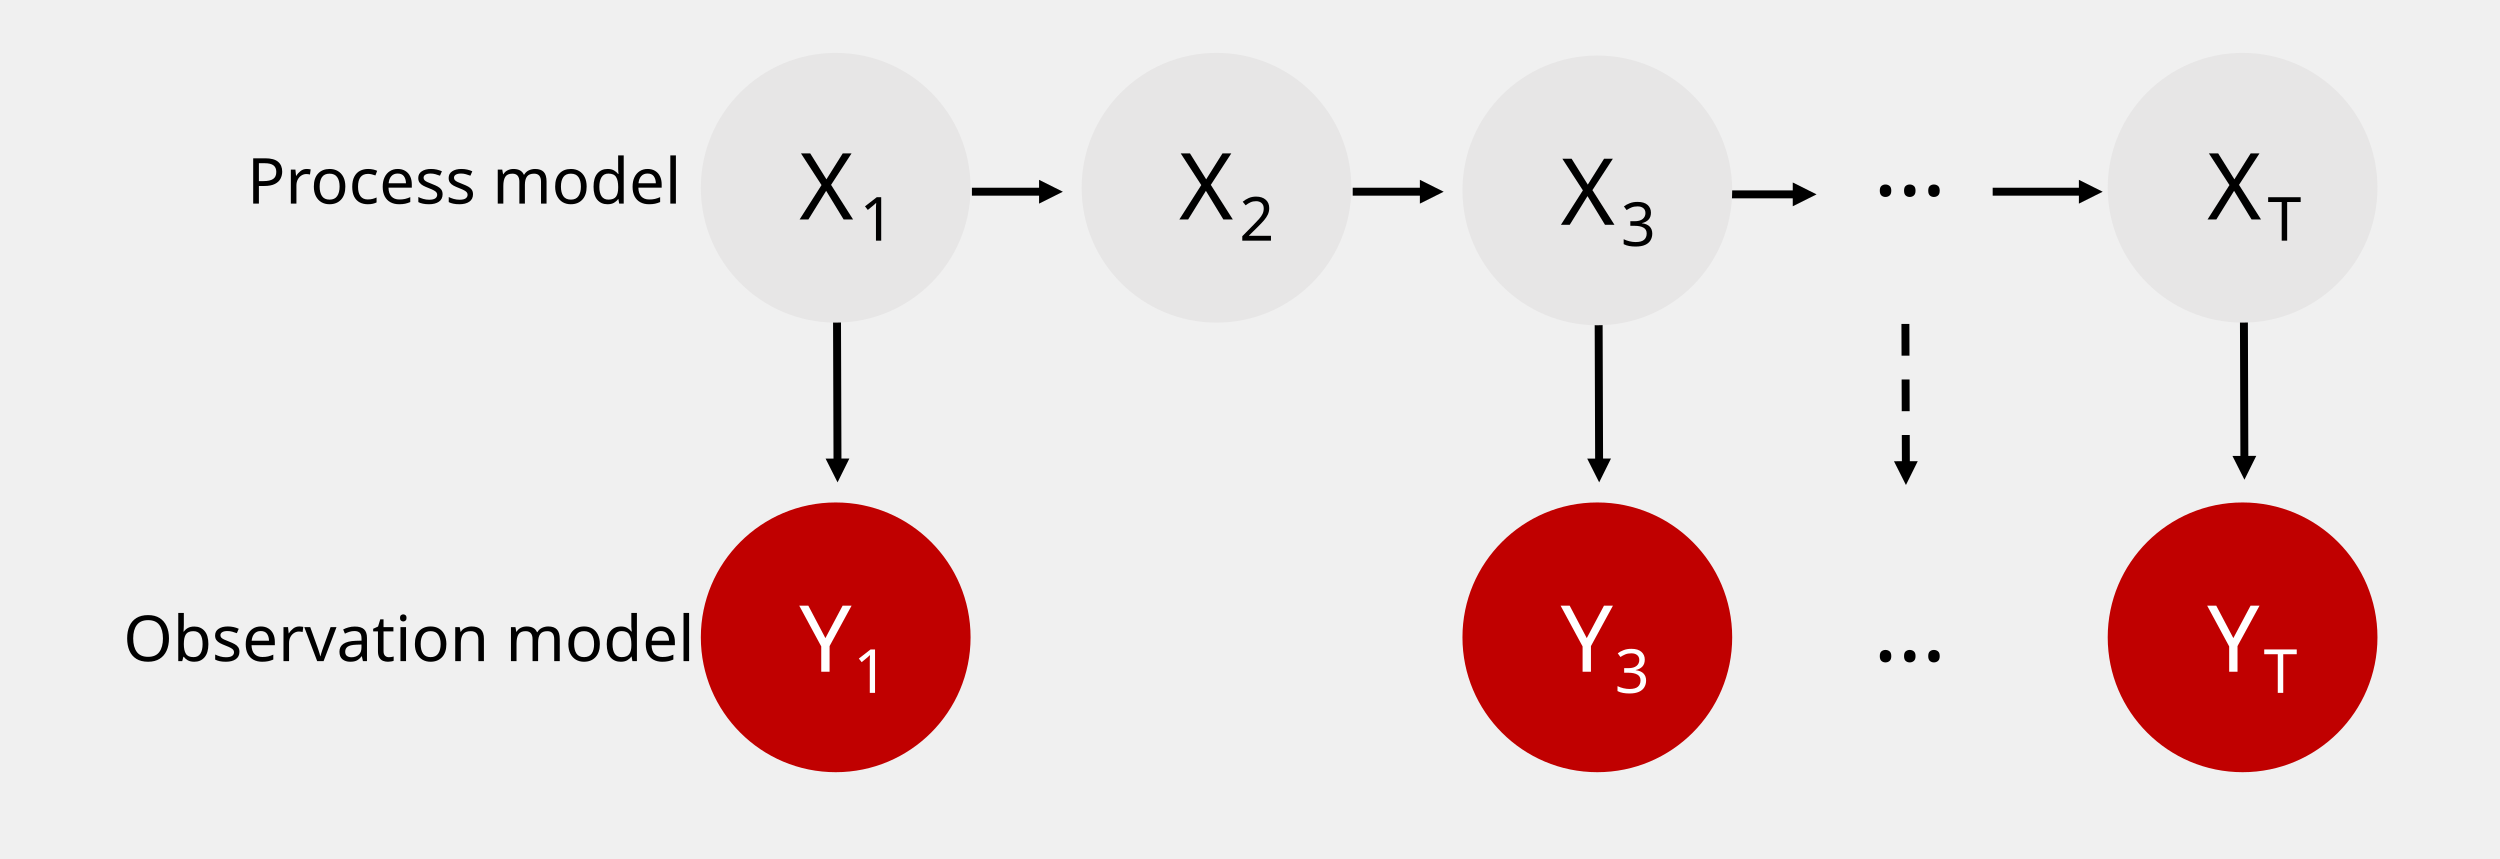
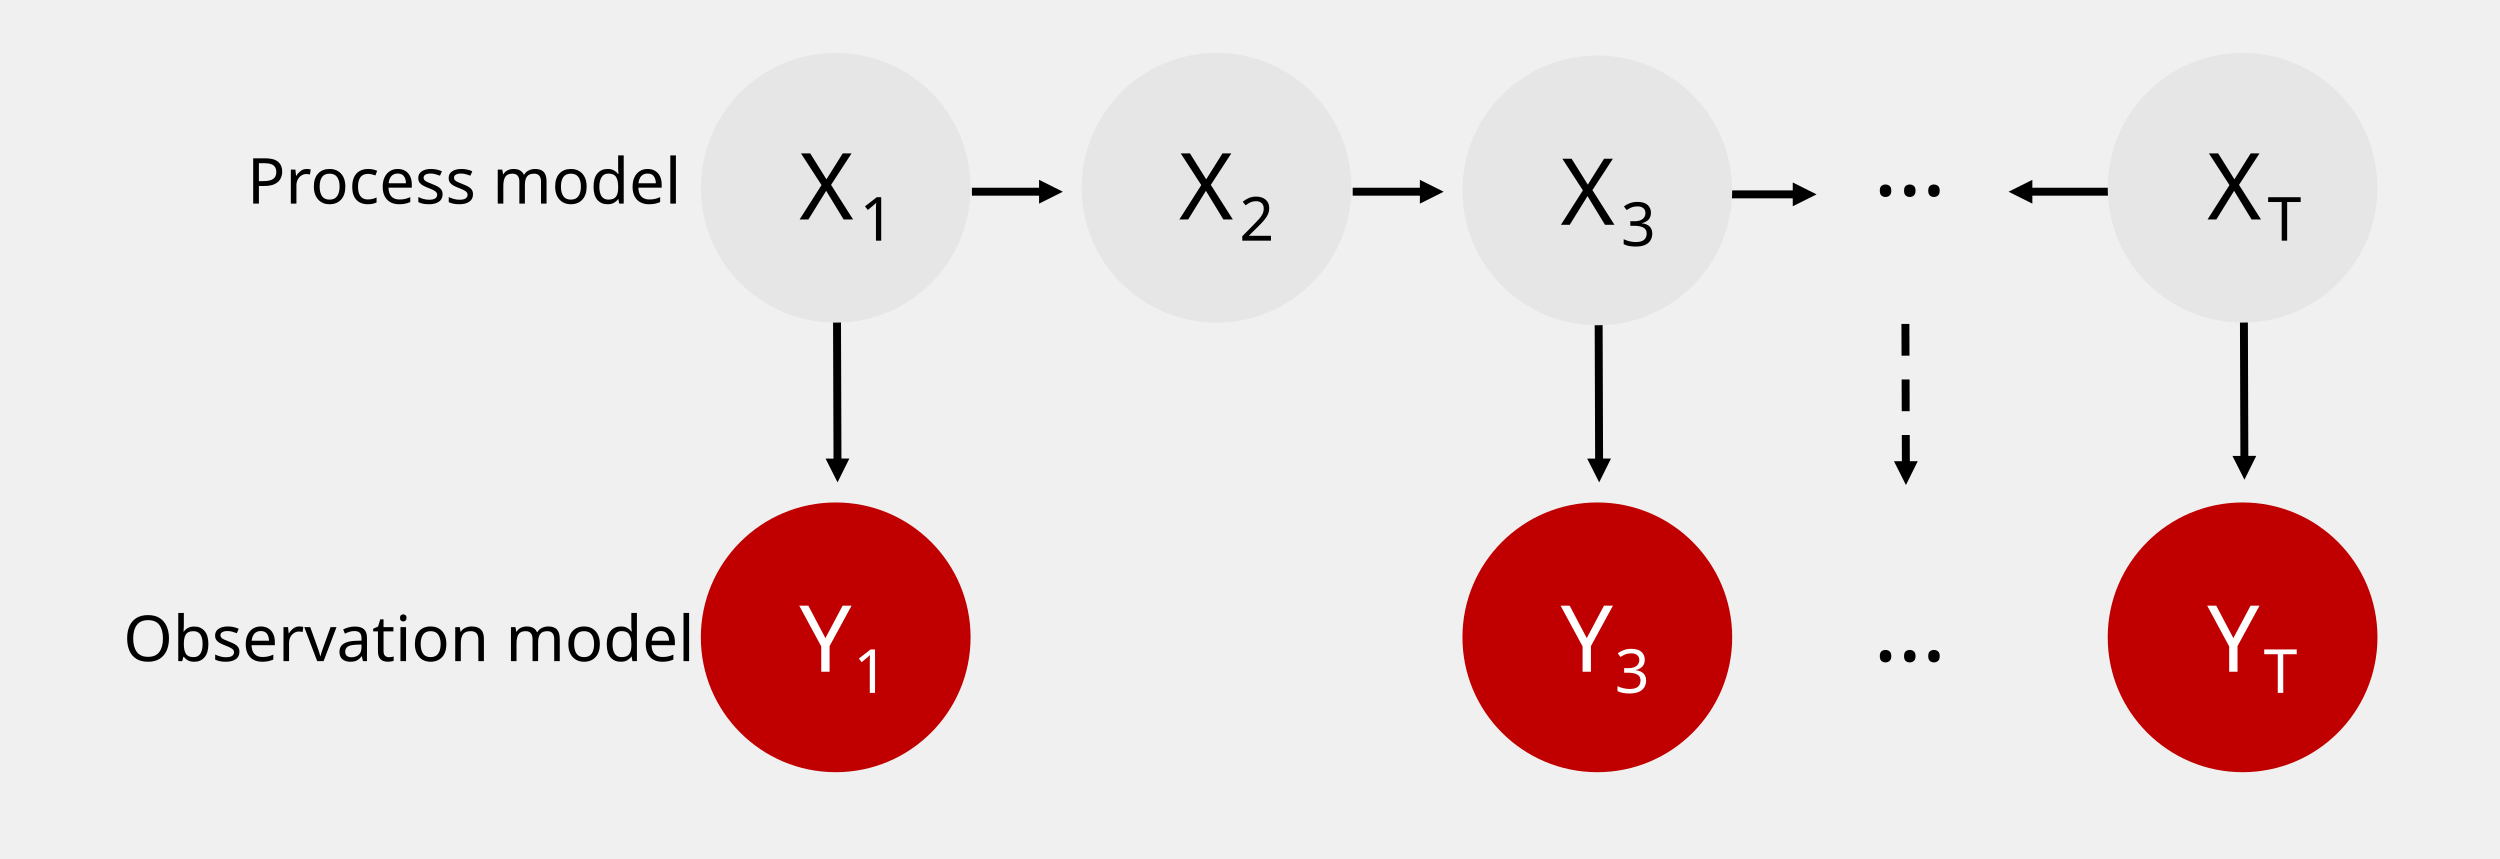
<svg xmlns="http://www.w3.org/2000/svg" style="overflow:hidden" id="svg81" version="1.1" overflow="hidden" height="324.507" width="945.352">
  <defs id="defs5">
    <clipPath id="clip0">
      <rect id="rect2" height="720" width="1280" y="0" x="0" />
    </clipPath>
  </defs>
  <path d="m 318.014,121.495 0.175,53.401 -3,0.01 -0.175,-53.401 z m 3.17,51.891 -4.47,9.015 -4.529,-8.986 z" id="path9" />
  <path d="m 606.014,121.495 0.175,53.401 -3,0.01 -0.175,-53.401 z m 3.17,51.891 -4.47,9.015 -4.529,-8.986 z" id="path11" />
  <path d="m 850.014,120.495 0.175,53.401 -3,0.01 -0.175,-53.401 z m 3.17,51.891 -4.47,9.015 -4.529,-8.986 z" id="path13" />
-   <path d="m 753.514,71 34.1,9e-5 v 3 l -34.1,-9e-5 z m 32.6,-3 9,4.5 -9,4.5 z" id="path15" />
+   <path d="m 801.114,71 -34.1,9e-5 v 3 l 34.1,-9e-5 z m -32.6,-3 -9,4.5 9,4.5 z" id="path15" />
  <path d="m 367.514,71 h 26.9 v 3 h -26.9 z m 25.4,-3 9,4.5 -9,4.5 z" id="path17" />
  <path d="m 511.514,71 h 26.9 v 3 h -26.9 z m 25.4,-3 9,4.5 -9,4.5 z" id="path19" />
  <path d="m 652.514,72 h 26.9 v 3 h -26.9 z m 25.4,-3 9,4.5 -9,4.5 z" id="path21" />
  <path d="m 722.014,122.495 0.039,12 -3,0.01 -0.039,-12 z m 0.069,21 0.039,12 -3,0.01 -0.039,-12 z m 0.069,21 0.037,11.401 -3,0.01 -0.037,-11.401 z m 3.032,9.891 -4.47,9.015 -4.529,-8.986 z" id="path23" />
  <path d="m 265.014,71 c 0,-28.167 22.833,-51 51,-51 28.167,0 51,22.833 51,51 0,28.167 -22.833,51 -51,51 -28.167,0 -51,-22.833 -51,-51 z" id="path25" style="fill:#e7e6e6;fill-rule:evenodd" />
  <text y="83" x="302.214" font-weight="400" font-size="35" id="text27" style="font-weight:400;font-size:35px;font-family:Constantia, Constantia_MSFontService, sans-serif">X</text>
  <text y="91" x="325.047" font-weight="400" font-size="23" id="text29" style="font-weight:400;font-size:23px;font-family:Constantia, Constantia_MSFontService, sans-serif">1</text>
  <path d="m 409.014,71 c 0,-28.167 22.833,-51 51,-51 28.167,0 51,22.833 51,51 0,28.167 -22.833,51 -51,51 -28.167,0 -51,-22.833 -51,-51 z" id="path31" style="fill:#e7e6e6;fill-rule:evenodd" />
  <text y="83" x="445.814" font-weight="400" font-size="35" id="text33" style="font-weight:400;font-size:35px;font-family:Constantia, Constantia_MSFontService, sans-serif">X</text>
  <text y="91" x="468.647" font-weight="400" font-size="23" id="text35" style="font-weight:400;font-size:23px;font-family:Constantia, Constantia_MSFontService, sans-serif">2</text>
  <path d="m 797.014,71 c 0,-28.167 22.833,-51 51,-51 28.167,0 51,22.833 51,51 0,28.167 -22.833,51 -51,51 -28.167,0 -51,-22.833 -51,-51 z" id="path37" style="fill:#e7e6e6;fill-rule:evenodd" />
  <text y="83" x="834.614" font-weight="400" font-size="35" id="text39" style="font-weight:400;font-size:35px;font-family:Constantia, Constantia_MSFontService, sans-serif">X</text>
  <text y="91" x="857.447" font-weight="400" font-size="23" id="text41" style="font-weight:400;font-size:23px;font-family:Constantia, Constantia_MSFontService, sans-serif">T</text>
  <text y="74" x="708.314" font-weight="400" font-size="35" id="text43" style="font-weight:400;font-size:35px;font-family:Constantia, Constantia_MSFontService, sans-serif">…</text>
  <path d="m 553.014,72 c 0,-28.167 22.833,-51 51,-51 28.167,0 51,22.833 51,51 0,28.167 -22.833,51 -51,51 -28.167,0 -51,-22.833 -51,-51 z" id="path45" style="fill:#e7e6e6;fill-rule:evenodd" />
  <text y="85" x="590.114" font-weight="400" font-size="35" id="text47" style="font-weight:400;font-size:35px;font-family:Constantia, Constantia_MSFontService, sans-serif">X</text>
  <text y="93" x="612.947" font-weight="400" font-size="23" id="text49" style="font-weight:400;font-size:23px;font-family:Constantia, Constantia_MSFontService, sans-serif">3</text>
  <path d="m 265.014,241 c 0,-28.167 22.833,-51 51,-51 28.167,0 51,22.833 51,51 0,28.167 -22.833,51 -51,51 -28.167,0 -51,-22.833 -51,-51 z" id="path51" style="fill:#c00000;fill-rule:evenodd" />
  <text y="254" x="302.214" font-weight="400" font-size="35" id="text53" style="font-weight:400;font-size:35px;font-family:Constantia, Constantia_MSFontService, sans-serif;fill:#ffffff">Y</text>
  <text y="262" x="322.714" font-weight="400" font-size="23" id="text55" style="font-weight:400;font-size:23px;font-family:Constantia, Constantia_MSFontService, sans-serif;fill:#ffffff">1</text>
  <path d="m 553.014,241 c 0,-28.167 22.833,-51 51,-51 28.167,0 51,22.833 51,51 0,28.167 -22.833,51 -51,51 -28.167,0 -51,-22.833 -51,-51 z" id="path57" style="fill:#c00000;fill-rule:evenodd" />
  <rect x="580.014" y="217" width="58" height="51" id="rect59" style="fill:#c00000" />
  <text y="254" x="590.114" font-weight="400" font-size="35" id="text61" style="font-weight:400;font-size:35px;font-family:Constantia, Constantia_MSFontService, sans-serif;fill:#ffffff">Y</text>
  <text y="262" x="610.614" font-weight="400" font-size="23" id="text63" style="font-weight:400;font-size:23px;font-family:Constantia, Constantia_MSFontService, sans-serif;fill:#ffffff">3</text>
  <path d="m 797.014,241 c 0,-28.167 22.833,-51 51,-51 28.167,0 51,22.833 51,51 0,28.167 -22.833,51 -51,51 -28.167,0 -51,-22.833 -51,-51 z" id="path65" style="fill:#c00000;fill-rule:evenodd" />
  <rect x="825.014" y="217" width="58" height="51" id="rect67" style="fill:#c00000" />
  <text y="254" x="834.614" font-weight="400" font-size="35" id="text69" style="font-weight:400;font-size:35px;font-family:Constantia, Constantia_MSFontService, sans-serif;fill:#ffffff">Y</text>
  <text y="262" x="855.961" font-weight="400" font-size="23" id="text71" style="font-weight:400;font-size:23px;font-family:Constantia, Constantia_MSFontService, sans-serif;fill:#ffffff">T</text>
  <text y="250" x="708.314" font-weight="400" font-size="35" id="text73" style="font-weight:400;font-size:35px;font-family:Constantia, Constantia_MSFontService, sans-serif">…</text>
  <text y="77" x="93.414" font-weight="400" font-size="24" id="text75" style="font-weight:400;font-size:24px;font-family:Constantia, Constantia_MSFontService, sans-serif">Process model</text>
  <text y="250" x="46.614" font-weight="400" font-size="24" id="text77" style="font-weight:400;font-size:24px;font-family:Constantia, Constantia_MSFontService, sans-serif">Observation model</text>
</svg>
